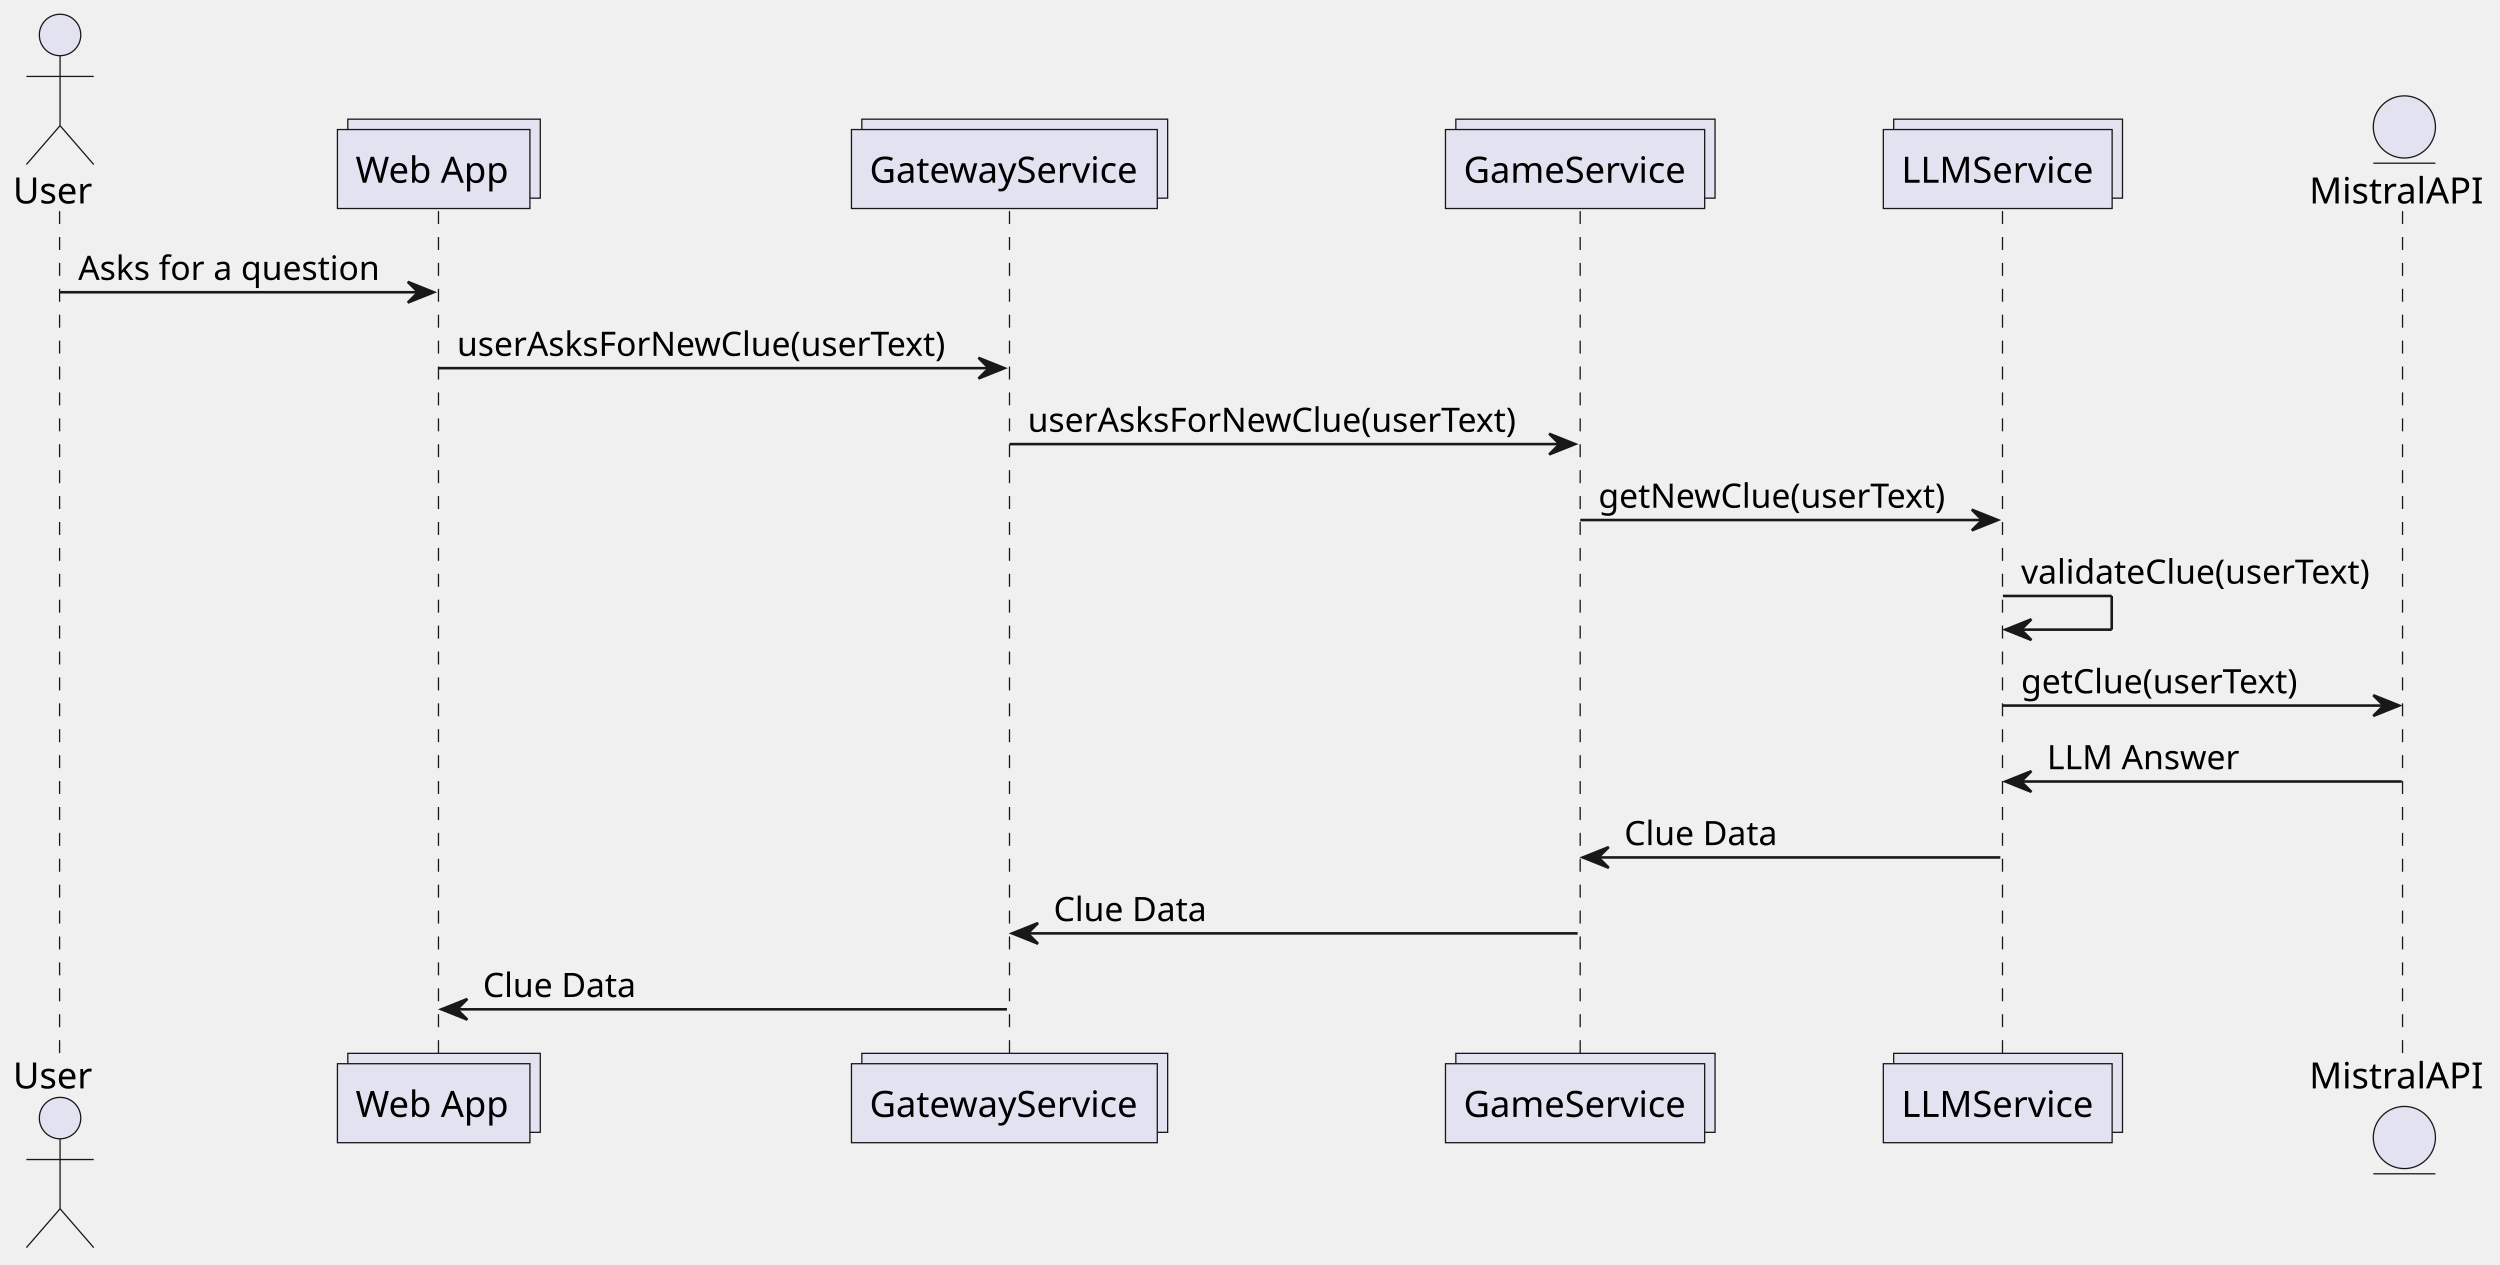
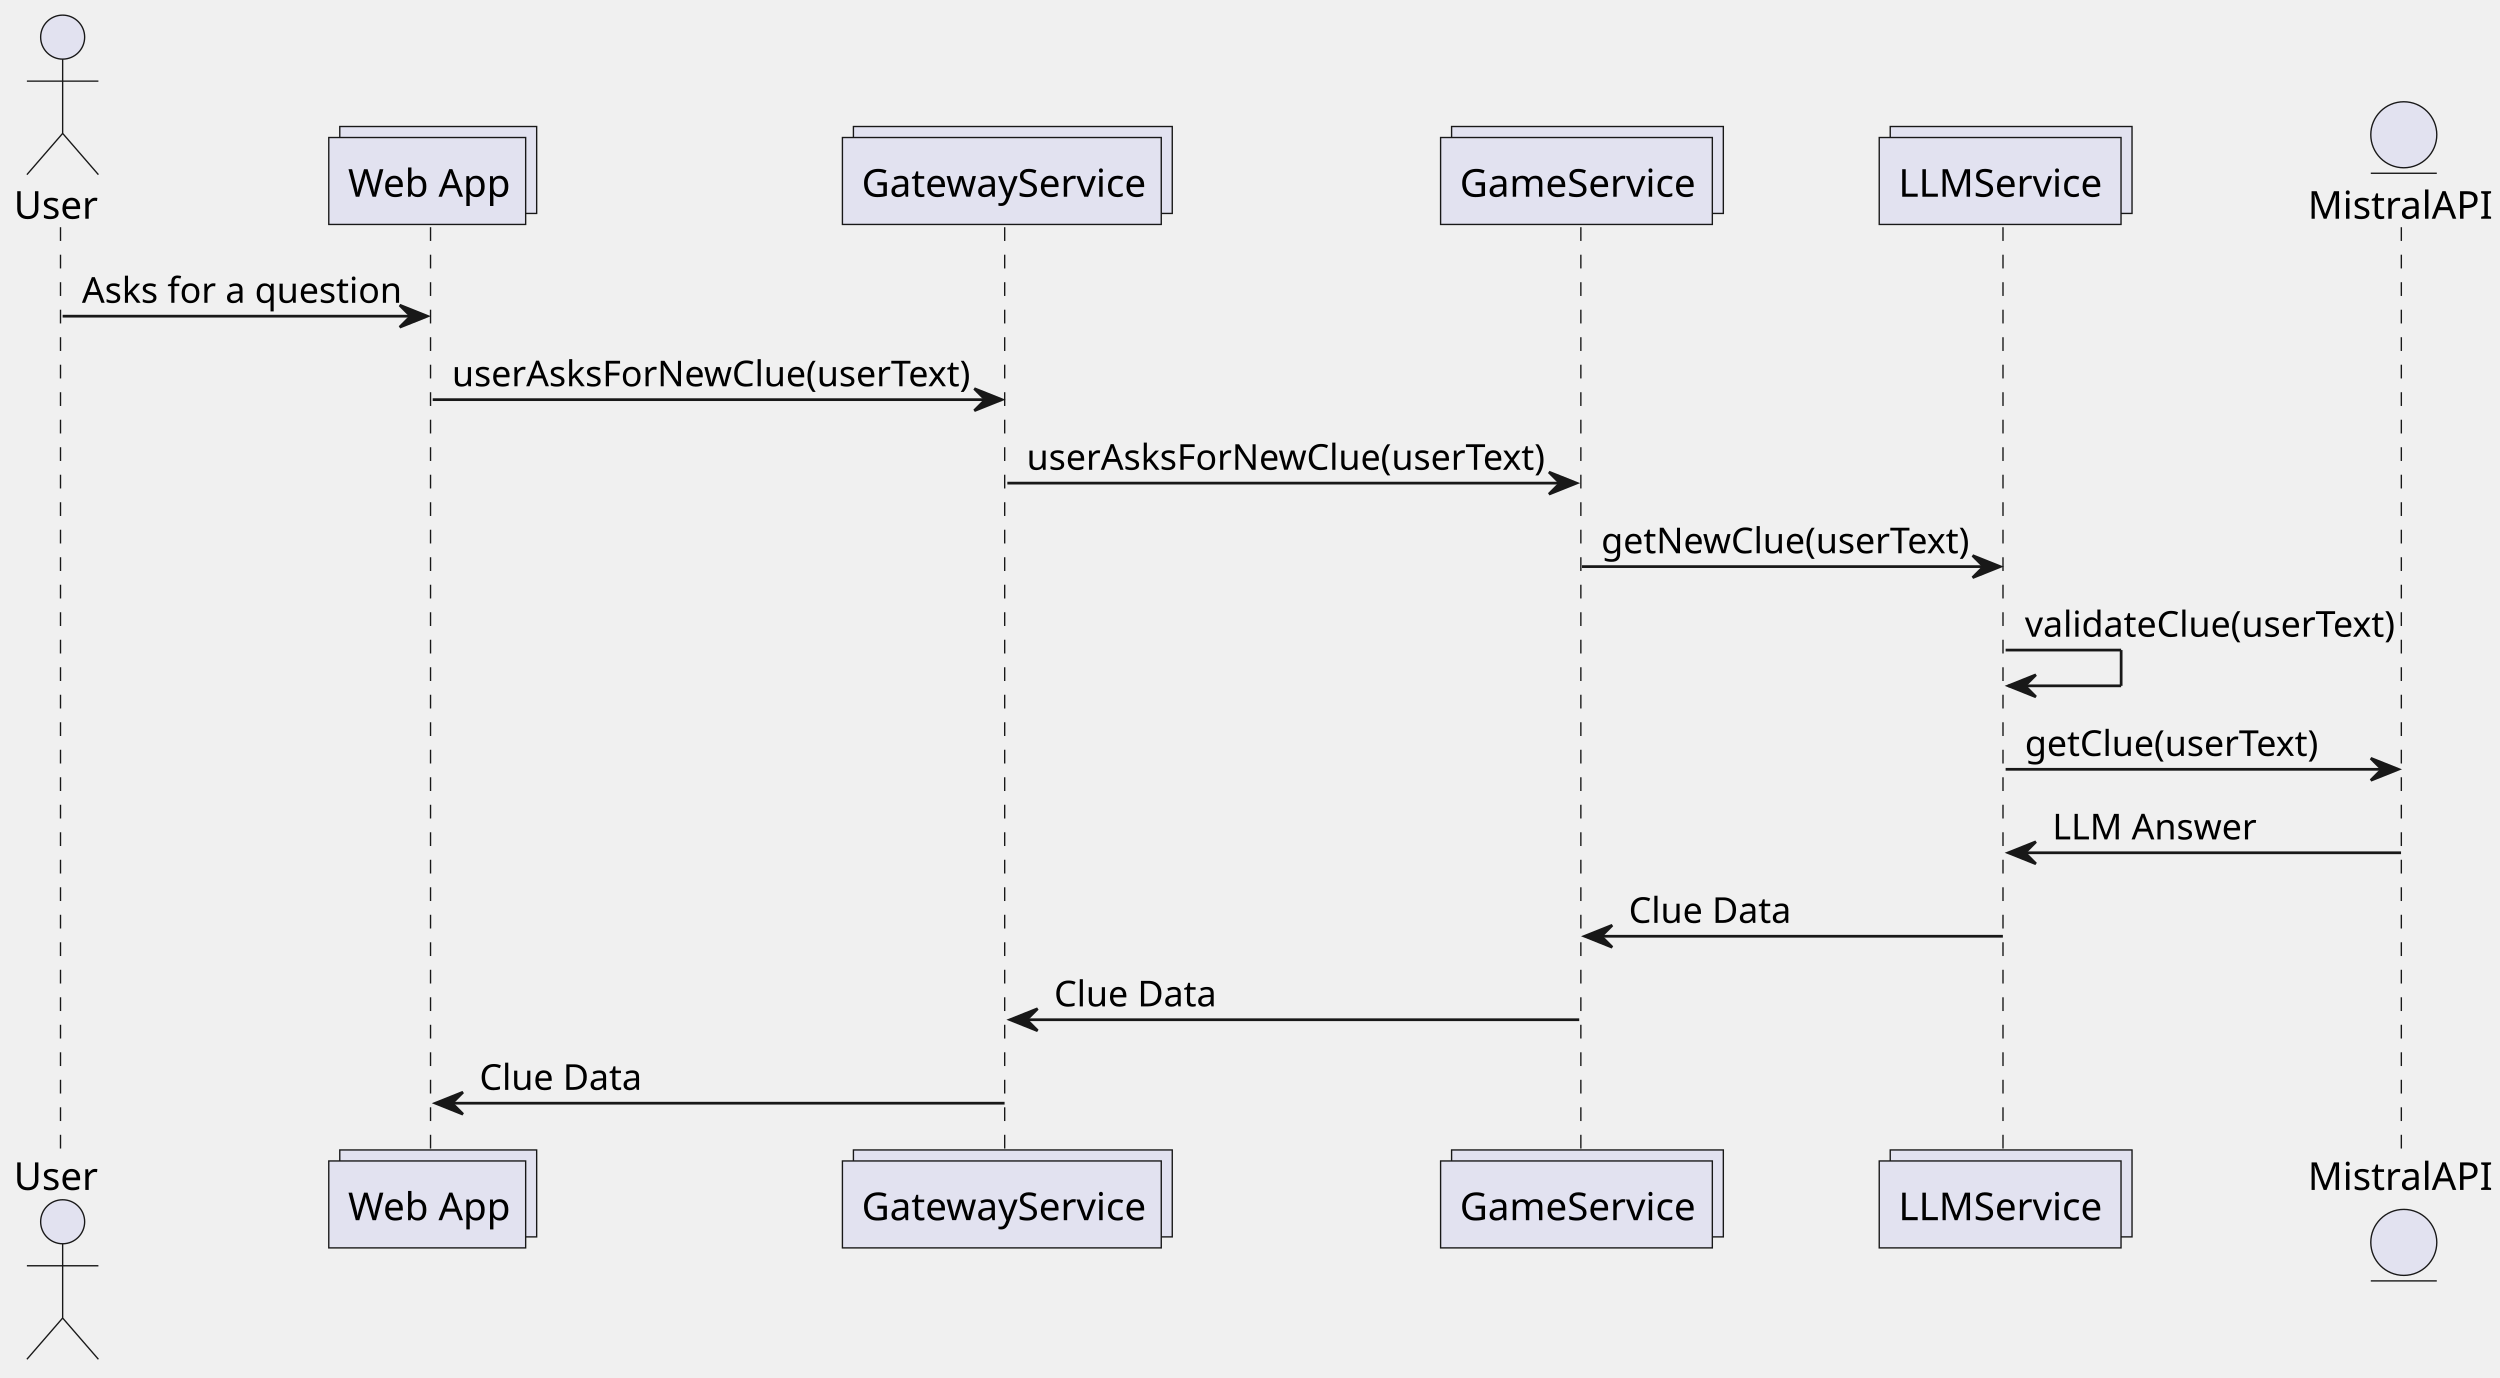
- <svg xmlns="http://www.w3.org/2000/svg" contentStyleType="text/css" height="488px" preserveAspectRatio="none" style="width:965px;height:488px;background:#FFFFFF;" version="1.1" viewBox="0 0 965 488" width="965px" zoomAndPan="magnify">
+ <svg xmlns="http://www.w3.org/2000/svg" contentStyleType="text/css" data-diagram-type="SEQUENCE" height="501px" preserveAspectRatio="none" style="width:909px;height:501px;background:#FFFFFF;" version="1.1" viewBox="0 0 909 501" width="909px" zoomAndPan="magnify">
  <defs />
  <g>
-     <line style="stroke:#181818;stroke-width:0.5;stroke-dasharray:5.0,5.0;" x1="23" x2="23" y1="81.488" y2="407.594" />
-     <line style="stroke:#181818;stroke-width:0.5;stroke-dasharray:5.0,5.0;" x1="169.25" x2="169.25" y1="81.488" y2="407.594" />
-     <line style="stroke:#181818;stroke-width:0.5;stroke-dasharray:5.0,5.0;" x1="389.664" x2="389.664" y1="81.488" y2="407.594" />
-     <line style="stroke:#181818;stroke-width:0.5;stroke-dasharray:5.0,5.0;" x1="609.952" x2="609.952" y1="81.488" y2="407.594" />
-     <line style="stroke:#181818;stroke-width:0.5;stroke-dasharray:5.0,5.0;" x1="772.964" x2="772.964" y1="81.488" y2="407.594" />
-     <line style="stroke:#181818;stroke-width:0.5;stroke-dasharray:5.0,5.0;" x1="927.379" x2="927.379" y1="81.488" y2="407.594" />
-     <text fill="#000000" font-family="sans-serif" font-size="14" lengthAdjust="spacing" textLength="30.365" x="5" y="78.535">User</text>
-     <ellipse cx="23.183" cy="13.5" fill="#E2E2F0" rx="8" ry="8" style="stroke:#181818;stroke-width:0.5;" />
-     <path d="M23.183,21.5 L23.183,48.5 M10.183,29.5 L36.183,29.5 M23.183,48.5 L10.183,63.5 M23.183,48.5 L36.183,63.5 " fill="none" style="stroke:#181818;stroke-width:0.5;" />
-     <text fill="#000000" font-family="sans-serif" font-size="14" lengthAdjust="spacing" textLength="30.365" x="5" y="420.129">User</text>
-     <ellipse cx="23.183" cy="431.582" fill="#E2E2F0" rx="8" ry="8" style="stroke:#181818;stroke-width:0.5;" />
-     <path d="M23.183,439.582 L23.183,466.582 M10.183,447.582 L36.183,447.582 M23.183,466.582 L10.183,481.582 M23.183,466.582 L36.183,481.582 " fill="none" style="stroke:#181818;stroke-width:0.5;" />
-     <rect fill="#E2E2F0" height="30.488" style="stroke:#181818;stroke-width:0.5;" width="74.3" x="134.25" y="46" />
-     <rect fill="#E2E2F0" height="30.488" style="stroke:#181818;stroke-width:0.5;" width="74.3" x="130.25" y="50" />
-     <text fill="#000000" font-family="sans-serif" font-size="14" lengthAdjust="spacing" textLength="60.3" x="137.25" y="70.535">Web App</text>
-     <rect fill="#E2E2F0" height="30.488" style="stroke:#181818;stroke-width:0.5;" width="74.3" x="134.25" y="406.594" />
-     <rect fill="#E2E2F0" height="30.488" style="stroke:#181818;stroke-width:0.5;" width="74.3" x="130.25" y="410.594" />
-     <text fill="#000000" font-family="sans-serif" font-size="14" lengthAdjust="spacing" textLength="60.3" x="137.25" y="431.129">Web App</text>
-     <rect fill="#E2E2F0" height="30.488" style="stroke:#181818;stroke-width:0.5;" width="118.05" x="332.664" y="46" />
-     <rect fill="#E2E2F0" height="30.488" style="stroke:#181818;stroke-width:0.5;" width="118.05" x="328.664" y="50" />
-     <text fill="#000000" font-family="sans-serif" font-size="14" lengthAdjust="spacing" textLength="104.05" x="335.664" y="70.535">GatewayService</text>
-     <rect fill="#E2E2F0" height="30.488" style="stroke:#181818;stroke-width:0.5;" width="118.05" x="332.664" y="406.594" />
-     <rect fill="#E2E2F0" height="30.488" style="stroke:#181818;stroke-width:0.5;" width="118.05" x="328.664" y="410.594" />
-     <text fill="#000000" font-family="sans-serif" font-size="14" lengthAdjust="spacing" textLength="104.05" x="335.664" y="431.129">GatewayService</text>
-     <rect fill="#E2E2F0" height="30.488" style="stroke:#181818;stroke-width:0.5;" width="100.051" x="561.952" y="46" />
-     <rect fill="#E2E2F0" height="30.488" style="stroke:#181818;stroke-width:0.5;" width="100.051" x="557.952" y="50" />
-     <text fill="#000000" font-family="sans-serif" font-size="14" lengthAdjust="spacing" textLength="86.051" x="564.952" y="70.535">GameService</text>
-     <rect fill="#E2E2F0" height="30.488" style="stroke:#181818;stroke-width:0.5;" width="100.051" x="561.952" y="406.594" />
-     <rect fill="#E2E2F0" height="30.488" style="stroke:#181818;stroke-width:0.5;" width="100.051" x="557.952" y="410.594" />
-     <text fill="#000000" font-family="sans-serif" font-size="14" lengthAdjust="spacing" textLength="86.051" x="564.952" y="431.129">GameService</text>
-     <rect fill="#E2E2F0" height="30.488" style="stroke:#181818;stroke-width:0.5;" width="88.32" x="730.964" y="46" />
-     <rect fill="#E2E2F0" height="30.488" style="stroke:#181818;stroke-width:0.5;" width="88.32" x="726.964" y="50" />
-     <text fill="#000000" font-family="sans-serif" font-size="14" lengthAdjust="spacing" textLength="74.32" x="733.964" y="70.535">LLMService</text>
-     <rect fill="#E2E2F0" height="30.488" style="stroke:#181818;stroke-width:0.5;" width="88.32" x="730.964" y="406.594" />
-     <rect fill="#E2E2F0" height="30.488" style="stroke:#181818;stroke-width:0.5;" width="88.32" x="726.964" y="410.594" />
-     <text fill="#000000" font-family="sans-serif" font-size="14" lengthAdjust="spacing" textLength="74.32" x="733.964" y="431.129">LLMService</text>
-     <text fill="#000000" font-family="sans-serif" font-size="14" lengthAdjust="spacing" textLength="67.416" x="891.379" y="78.535">MistralAPI</text>
-     <ellipse cx="928.087" cy="49" fill="#E2E2F0" rx="12" ry="12" style="stroke:#181818;stroke-width:0.5;" />
-     <line style="stroke:#181818;stroke-width:0.5;" x1="916.087" x2="940.087" y1="63" y2="63" />
-     <text fill="#000000" font-family="sans-serif" font-size="14" lengthAdjust="spacing" textLength="67.416" x="891.379" y="420.129">MistralAPI</text>
-     <ellipse cx="928.087" cy="439.082" fill="#E2E2F0" rx="12" ry="12" style="stroke:#181818;stroke-width:0.5;" />
-     <line style="stroke:#181818;stroke-width:0.5;" x1="916.087" x2="940.087" y1="453.082" y2="453.082" />
-     <polygon fill="#181818" points="157.4,108.799,167.4,112.799,157.4,116.799,161.4,112.799" style="stroke:#181818;stroke-width:1;" />
-     <line style="stroke:#181818;stroke-width:1;" x1="23.183" x2="163.4" y1="112.799" y2="112.799" />
-     <text fill="#000000" font-family="sans-serif" font-size="13" lengthAdjust="spacing" textLength="122.218" x="30.183" y="108.057">Asks for a question</text>
-     <polygon fill="#181818" points="377.689,138.109,387.689,142.109,377.689,146.109,381.689,142.109" style="stroke:#181818;stroke-width:1;" />
-     <line style="stroke:#181818;stroke-width:1;" x1="169.4" x2="383.689" y1="142.109" y2="142.109" />
-     <text fill="#000000" font-family="sans-serif" font-size="13" lengthAdjust="spacing" textLength="196.289" x="176.4" y="137.367">userAsksForNewClue(userText)</text>
-     <polygon fill="#181818" points="597.977,167.42,607.977,171.42,597.977,175.42,601.977,171.42" style="stroke:#181818;stroke-width:1;" />
-     <line style="stroke:#181818;stroke-width:1;" x1="389.689" x2="603.977" y1="171.42" y2="171.42" />
-     <text fill="#000000" font-family="sans-serif" font-size="13" lengthAdjust="spacing" textLength="196.289" x="396.689" y="166.678">userAsksForNewClue(userText)</text>
-     <polygon fill="#181818" points="761.125,196.731,771.125,200.731,761.125,204.731,765.125,200.731" style="stroke:#181818;stroke-width:1;" />
-     <line style="stroke:#181818;stroke-width:1;" x1="609.977" x2="767.125" y1="200.731" y2="200.731" />
-     <text fill="#000000" font-family="sans-serif" font-size="13" lengthAdjust="spacing" textLength="139.147" x="616.977" y="195.988">getNewClue(userText)</text>
-     <line style="stroke:#181818;stroke-width:1;" x1="773.125" x2="815.125" y1="230.041" y2="230.041" />
-     <line style="stroke:#181818;stroke-width:1;" x1="815.125" x2="815.125" y1="230.041" y2="243.041" />
-     <line style="stroke:#181818;stroke-width:1;" x1="774.125" x2="815.125" y1="243.041" y2="243.041" />
-     <polygon fill="#181818" points="784.125,239.041,774.125,243.041,784.125,247.041,780.125,243.041" style="stroke:#181818;stroke-width:1;" />
-     <text fill="#000000" font-family="sans-serif" font-size="13" lengthAdjust="spacing" textLength="140.962" x="780.125" y="225.299">validateClue(userText)</text>
-     <polygon fill="#181818" points="916.087,268.352,926.087,272.352,916.087,276.352,920.087,272.352" style="stroke:#181818;stroke-width:1;" />
-     <line style="stroke:#181818;stroke-width:1;" x1="773.125" x2="922.087" y1="272.352" y2="272.352" />
-     <text fill="#000000" font-family="sans-serif" font-size="13" lengthAdjust="spacing" textLength="112.284" x="780.125" y="267.609">getClue(userText)</text>
-     <polygon fill="#181818" points="784.125,297.662,774.125,301.662,784.125,305.662,780.125,301.662" style="stroke:#181818;stroke-width:1;" />
-     <line style="stroke:#181818;stroke-width:1;" x1="778.125" x2="927.087" y1="301.662" y2="301.662" />
-     <text fill="#000000" font-family="sans-serif" font-size="13" lengthAdjust="spacing" textLength="75.416" x="790.125" y="296.92">LLM Answer</text>
-     <polygon fill="#181818" points="620.977,326.973,610.977,330.973,620.977,334.973,616.977,330.973" style="stroke:#181818;stroke-width:1;" />
-     <line style="stroke:#181818;stroke-width:1;" x1="614.977" x2="772.125" y1="330.973" y2="330.973" />
-     <text fill="#000000" font-family="sans-serif" font-size="13" lengthAdjust="spacing" textLength="61.134" x="626.977" y="326.231">Clue Data</text>
-     <polygon fill="#181818" points="400.689,356.283,390.689,360.283,400.689,364.283,396.689,360.283" style="stroke:#181818;stroke-width:1;" />
-     <line style="stroke:#181818;stroke-width:1;" x1="394.689" x2="608.977" y1="360.283" y2="360.283" />
-     <text fill="#000000" font-family="sans-serif" font-size="13" lengthAdjust="spacing" textLength="61.134" x="406.689" y="355.541">Clue Data</text>
-     <polygon fill="#181818" points="180.4,385.594,170.4,389.594,180.4,393.594,176.4,389.594" style="stroke:#181818;stroke-width:1;" />
-     <line style="stroke:#181818;stroke-width:1;" x1="174.4" x2="388.689" y1="389.594" y2="389.594" />
-     <text fill="#000000" font-family="sans-serif" font-size="13" lengthAdjust="spacing" textLength="61.134" x="186.4" y="384.852">Clue Data</text>
+     <g>
+       <rect fill="#FFFFFF" fill-opacity="0" height="336.516" width="8" x="18.779" y="82.609" />
+       <line style="stroke:#181818;stroke-width:0.5;stroke-dasharray:5.0,5.0;" x1="22" x2="22" y1="82.609" y2="419.125" />
+     </g>
+     <g>
+       <rect fill="#FFFFFF" fill-opacity="0" height="336.516" width="8" x="153.336" y="82.609" />
+       <line style="stroke:#181818;stroke-width:0.5;stroke-dasharray:5.0,5.0;" x1="156.543" x2="156.543" y1="82.609" y2="419.125" />
+     </g>
+     <g>
+       <rect fill="#FFFFFF" fill-opacity="0" height="336.516" width="8" x="362.269" y="82.609" />
+       <line style="stroke:#181818;stroke-width:0.5;stroke-dasharray:5.0,5.0;" x1="365.304" x2="365.304" y1="82.609" y2="419.125" />
+     </g>
+     <g>
+       <rect fill="#FFFFFF" fill-opacity="0" height="336.516" width="8" x="571.202" y="82.609" />
+       <line style="stroke:#181818;stroke-width:0.5;stroke-dasharray:5.0,5.0;" x1="574.798" x2="574.798" y1="82.609" y2="419.125" />
+     </g>
+     <g>
+       <rect fill="#FFFFFF" fill-opacity="0" height="336.516" width="8" x="725.246" y="82.609" />
+       <line style="stroke:#181818;stroke-width:0.5;stroke-dasharray:5.0,5.0;" x1="728.288" x2="728.288" y1="82.609" y2="419.125" />
+     </g>
+     <g>
+       <rect fill="#FFFFFF" fill-opacity="0" height="336.516" width="8" x="870.02" y="82.609" />
+       <line style="stroke:#181818;stroke-width:0.5;stroke-dasharray:5.0,5.0;" x1="873.127" x2="873.127" y1="82.609" y2="419.125" />
+     </g>
+     <g>
+       <text fill="#000000" font-family="sans-serif" font-size="14" lengthAdjust="spacing" textLength="29.559" x="5" y="79.533">User</text>
+       <ellipse cx="22.779" cy="13.5" fill="#E2E2F0" rx="8" ry="8" style="stroke:#181818;stroke-width:0.5;" />
+       <path d="M22.779,21.5 L22.779,48.5 M9.779,29.5 L35.779,29.5 M22.779,48.5 L9.779,63.5 M22.779,48.5 L35.779,63.5 " fill="#FFFFFF" fill-opacity="0" style="stroke:#181818;stroke-width:0.5;" />
+     </g>
+     <g>
+       <text fill="#000000" font-family="sans-serif" font-size="14" lengthAdjust="spacing" textLength="29.559" x="5" y="432.658">User</text>
+       <ellipse cx="22.779" cy="444.234" fill="#E2E2F0" rx="8" ry="8" style="stroke:#181818;stroke-width:0.5;" />
+       <path d="M22.779,452.234 L22.779,479.234 M9.779,460.234 L35.779,460.234 M22.779,479.234 L9.779,494.234 M22.779,479.234 L35.779,494.234 " fill="#FFFFFF" fill-opacity="0" style="stroke:#181818;stroke-width:0.5;" />
+     </g>
+     <g>
+       <rect fill="#E2E2F0" height="31.609" style="stroke:#181818;stroke-width:0.5;" width="71.586" x="123.543" y="46" />
+       <rect fill="#E2E2F0" height="31.609" style="stroke:#181818;stroke-width:0.5;" width="71.586" x="119.543" y="50" />
+       <text fill="#000000" font-family="sans-serif" font-size="14" lengthAdjust="spacing" textLength="57.586" x="126.543" y="71.533">Web App</text>
+     </g>
+     <g>
+       <rect fill="#E2E2F0" height="31.609" style="stroke:#181818;stroke-width:0.5;" width="71.586" x="123.543" y="418.125" />
+       <rect fill="#E2E2F0" height="31.609" style="stroke:#181818;stroke-width:0.5;" width="71.586" x="119.543" y="422.125" />
+       <text fill="#000000" font-family="sans-serif" font-size="14" lengthAdjust="spacing" textLength="57.586" x="126.543" y="443.658">Web App</text>
+     </g>
+     <g>
+       <rect fill="#E2E2F0" height="31.609" style="stroke:#181818;stroke-width:0.5;" width="115.931" x="310.304" y="46" />
+       <rect fill="#E2E2F0" height="31.609" style="stroke:#181818;stroke-width:0.5;" width="115.931" x="306.304" y="50" />
+       <text fill="#000000" font-family="sans-serif" font-size="14" lengthAdjust="spacing" textLength="101.931" x="313.304" y="71.533">GatewayService</text>
+     </g>
+     <g>
+       <rect fill="#E2E2F0" height="31.609" style="stroke:#181818;stroke-width:0.5;" width="115.931" x="310.304" y="418.125" />
+       <rect fill="#E2E2F0" height="31.609" style="stroke:#181818;stroke-width:0.5;" width="115.931" x="306.304" y="422.125" />
+       <text fill="#000000" font-family="sans-serif" font-size="14" lengthAdjust="spacing" textLength="101.931" x="313.304" y="443.658">GatewayService</text>
+     </g>
+     <g>
+       <rect fill="#E2E2F0" height="31.609" style="stroke:#181818;stroke-width:0.5;" width="98.807" x="527.798" y="46" />
+       <rect fill="#E2E2F0" height="31.609" style="stroke:#181818;stroke-width:0.5;" width="98.807" x="523.798" y="50" />
+       <text fill="#000000" font-family="sans-serif" font-size="14" lengthAdjust="spacing" textLength="84.807" x="530.798" y="71.533">GameService</text>
+     </g>
+     <g>
+       <rect fill="#E2E2F0" height="31.609" style="stroke:#181818;stroke-width:0.5;" width="98.807" x="527.798" y="418.125" />
+       <rect fill="#E2E2F0" height="31.609" style="stroke:#181818;stroke-width:0.5;" width="98.807" x="523.798" y="422.125" />
+       <text fill="#000000" font-family="sans-serif" font-size="14" lengthAdjust="spacing" textLength="84.807" x="530.798" y="443.658">GameService</text>
+     </g>
+     <g>
+       <rect fill="#E2E2F0" height="31.609" style="stroke:#181818;stroke-width:0.5;" width="87.917" x="687.288" y="46" />
+       <rect fill="#E2E2F0" height="31.609" style="stroke:#181818;stroke-width:0.5;" width="87.917" x="683.288" y="50" />
+       <text fill="#000000" font-family="sans-serif" font-size="14" lengthAdjust="spacing" textLength="73.917" x="690.288" y="71.533">LLMService</text>
+     </g>
+     <g>
+       <rect fill="#E2E2F0" height="31.609" style="stroke:#181818;stroke-width:0.5;" width="87.917" x="687.288" y="418.125" />
+       <rect fill="#E2E2F0" height="31.609" style="stroke:#181818;stroke-width:0.5;" width="87.917" x="683.288" y="422.125" />
+       <text fill="#000000" font-family="sans-serif" font-size="14" lengthAdjust="spacing" textLength="73.917" x="690.288" y="443.658">LLMService</text>
+     </g>
+     <g>
+       <text fill="#000000" font-family="sans-serif" font-size="14" lengthAdjust="spacing" textLength="63.786" x="839.127" y="79.533">MistralAPI</text>
+       <ellipse cx="874.02" cy="49" fill="#E2E2F0" rx="12" ry="12" style="stroke:#181818;stroke-width:0.5;" />
+       <line style="stroke:#181818;stroke-width:0.5;" x1="862.02" x2="886.02" y1="63" y2="63" />
+     </g>
+     <g>
+       <text fill="#000000" font-family="sans-serif" font-size="14" lengthAdjust="spacing" textLength="63.786" x="839.127" y="432.658">MistralAPI</text>
+       <ellipse cx="874.02" cy="451.734" fill="#E2E2F0" rx="12" ry="12" style="stroke:#181818;stroke-width:0.5;" />
+       <line style="stroke:#181818;stroke-width:0.5;" x1="862.02" x2="886.02" y1="465.734" y2="465.734" />
+     </g>
+     <g>
+       <polygon fill="#181818" points="145.336,110.961,155.336,114.961,145.336,118.961,149.336,114.961" style="stroke:#181818;stroke-width:1;" />
+       <line style="stroke:#181818;stroke-width:1;" x1="22.779" x2="151.336" y1="114.961" y2="114.961" />
+       <text fill="#000000" font-family="sans-serif" font-size="13" lengthAdjust="spacing" textLength="110.557" x="29.779" y="110.105">Asks for a question</text>
+     </g>
+     <g>
+       <polygon fill="#181818" points="354.269,141.312,364.269,145.312,354.269,149.312,358.269,145.312" style="stroke:#181818;stroke-width:1;" />
+       <line style="stroke:#181818;stroke-width:1;" x1="157.336" x2="360.269" y1="145.312" y2="145.312" />
+       <text fill="#000000" font-family="sans-serif" font-size="13" lengthAdjust="spacing" textLength="184.933" x="164.336" y="140.456">userAsksForNewClue(userText)</text>
+     </g>
+     <g>
+       <polygon fill="#181818" points="563.202,171.664,573.202,175.664,563.202,179.664,567.202,175.664" style="stroke:#181818;stroke-width:1;" />
+       <line style="stroke:#181818;stroke-width:1;" x1="366.269" x2="569.202" y1="175.664" y2="175.664" />
+       <text fill="#000000" font-family="sans-serif" font-size="13" lengthAdjust="spacing" textLength="184.933" x="373.269" y="170.808">userAsksForNewClue(userText)</text>
+     </g>
+     <g>
+       <polygon fill="#181818" points="717.246,202.016,727.246,206.016,717.246,210.016,721.246,206.016" style="stroke:#181818;stroke-width:1;" />
+       <line style="stroke:#181818;stroke-width:1;" x1="575.202" x2="723.246" y1="206.016" y2="206.016" />
+       <text fill="#000000" font-family="sans-serif" font-size="13" lengthAdjust="spacing" textLength="130.044" x="582.202" y="201.159">getNewClue(userText)</text>
+     </g>
+     <g>
+       <line style="stroke:#181818;stroke-width:1;" x1="729.246" x2="771.246" y1="236.367" y2="236.367" />
+       <line style="stroke:#181818;stroke-width:1;" x1="771.246" x2="771.246" y1="236.367" y2="249.367" />
+       <line style="stroke:#181818;stroke-width:1;" x1="730.246" x2="771.246" y1="249.367" y2="249.367" />
+       <polygon fill="#181818" points="740.246,245.367,730.246,249.367,740.246,253.367,736.246,249.367" style="stroke:#181818;stroke-width:1;" />
+       <text fill="#000000" font-family="sans-serif" font-size="13" lengthAdjust="spacing" textLength="130.774" x="736.246" y="231.511">validateClue(userText)</text>
+     </g>
+     <g>
+       <polygon fill="#181818" points="862.02,275.719,872.02,279.719,862.02,283.719,866.02,279.719" style="stroke:#181818;stroke-width:1;" />
+       <line style="stroke:#181818;stroke-width:1;" x1="729.246" x2="868.02" y1="279.719" y2="279.719" />
+       <text fill="#000000" font-family="sans-serif" font-size="13" lengthAdjust="spacing" textLength="104.038" x="736.246" y="274.862">getClue(userText)</text>
+     </g>
+     <g>
+       <polygon fill="#181818" points="740.246,306.07,730.246,310.07,740.246,314.07,736.246,310.07" style="stroke:#181818;stroke-width:1;" />
+       <line style="stroke:#181818;stroke-width:1;" x1="734.246" x2="873.02" y1="310.07" y2="310.07" />
+       <text fill="#000000" font-family="sans-serif" font-size="13" lengthAdjust="spacing" textLength="72.249" x="746.246" y="305.214">LLM Answer</text>
+     </g>
+     <g>
+       <polygon fill="#181818" points="586.202,336.422,576.202,340.422,586.202,344.422,582.202,340.422" style="stroke:#181818;stroke-width:1;" />
+       <line style="stroke:#181818;stroke-width:1;" x1="580.202" x2="728.246" y1="340.422" y2="340.422" />
+       <text fill="#000000" font-family="sans-serif" font-size="13" lengthAdjust="spacing" textLength="57.808" x="592.202" y="335.565">Clue Data</text>
+     </g>
+     <g>
+       <polygon fill="#181818" points="377.269,366.773,367.269,370.773,377.269,374.773,373.269,370.773" style="stroke:#181818;stroke-width:1;" />
+       <line style="stroke:#181818;stroke-width:1;" x1="371.269" x2="574.202" y1="370.773" y2="370.773" />
+       <text fill="#000000" font-family="sans-serif" font-size="13" lengthAdjust="spacing" textLength="57.808" x="383.269" y="365.917">Clue Data</text>
+     </g>
+     <g>
+       <polygon fill="#181818" points="168.336,397.125,158.336,401.125,168.336,405.125,164.336,401.125" style="stroke:#181818;stroke-width:1;" />
+       <line style="stroke:#181818;stroke-width:1;" x1="162.336" x2="365.269" y1="401.125" y2="401.125" />
+       <text fill="#000000" font-family="sans-serif" font-size="13" lengthAdjust="spacing" textLength="57.808" x="174.336" y="396.269">Clue Data</text>
+     </g>
  </g>
</svg>
